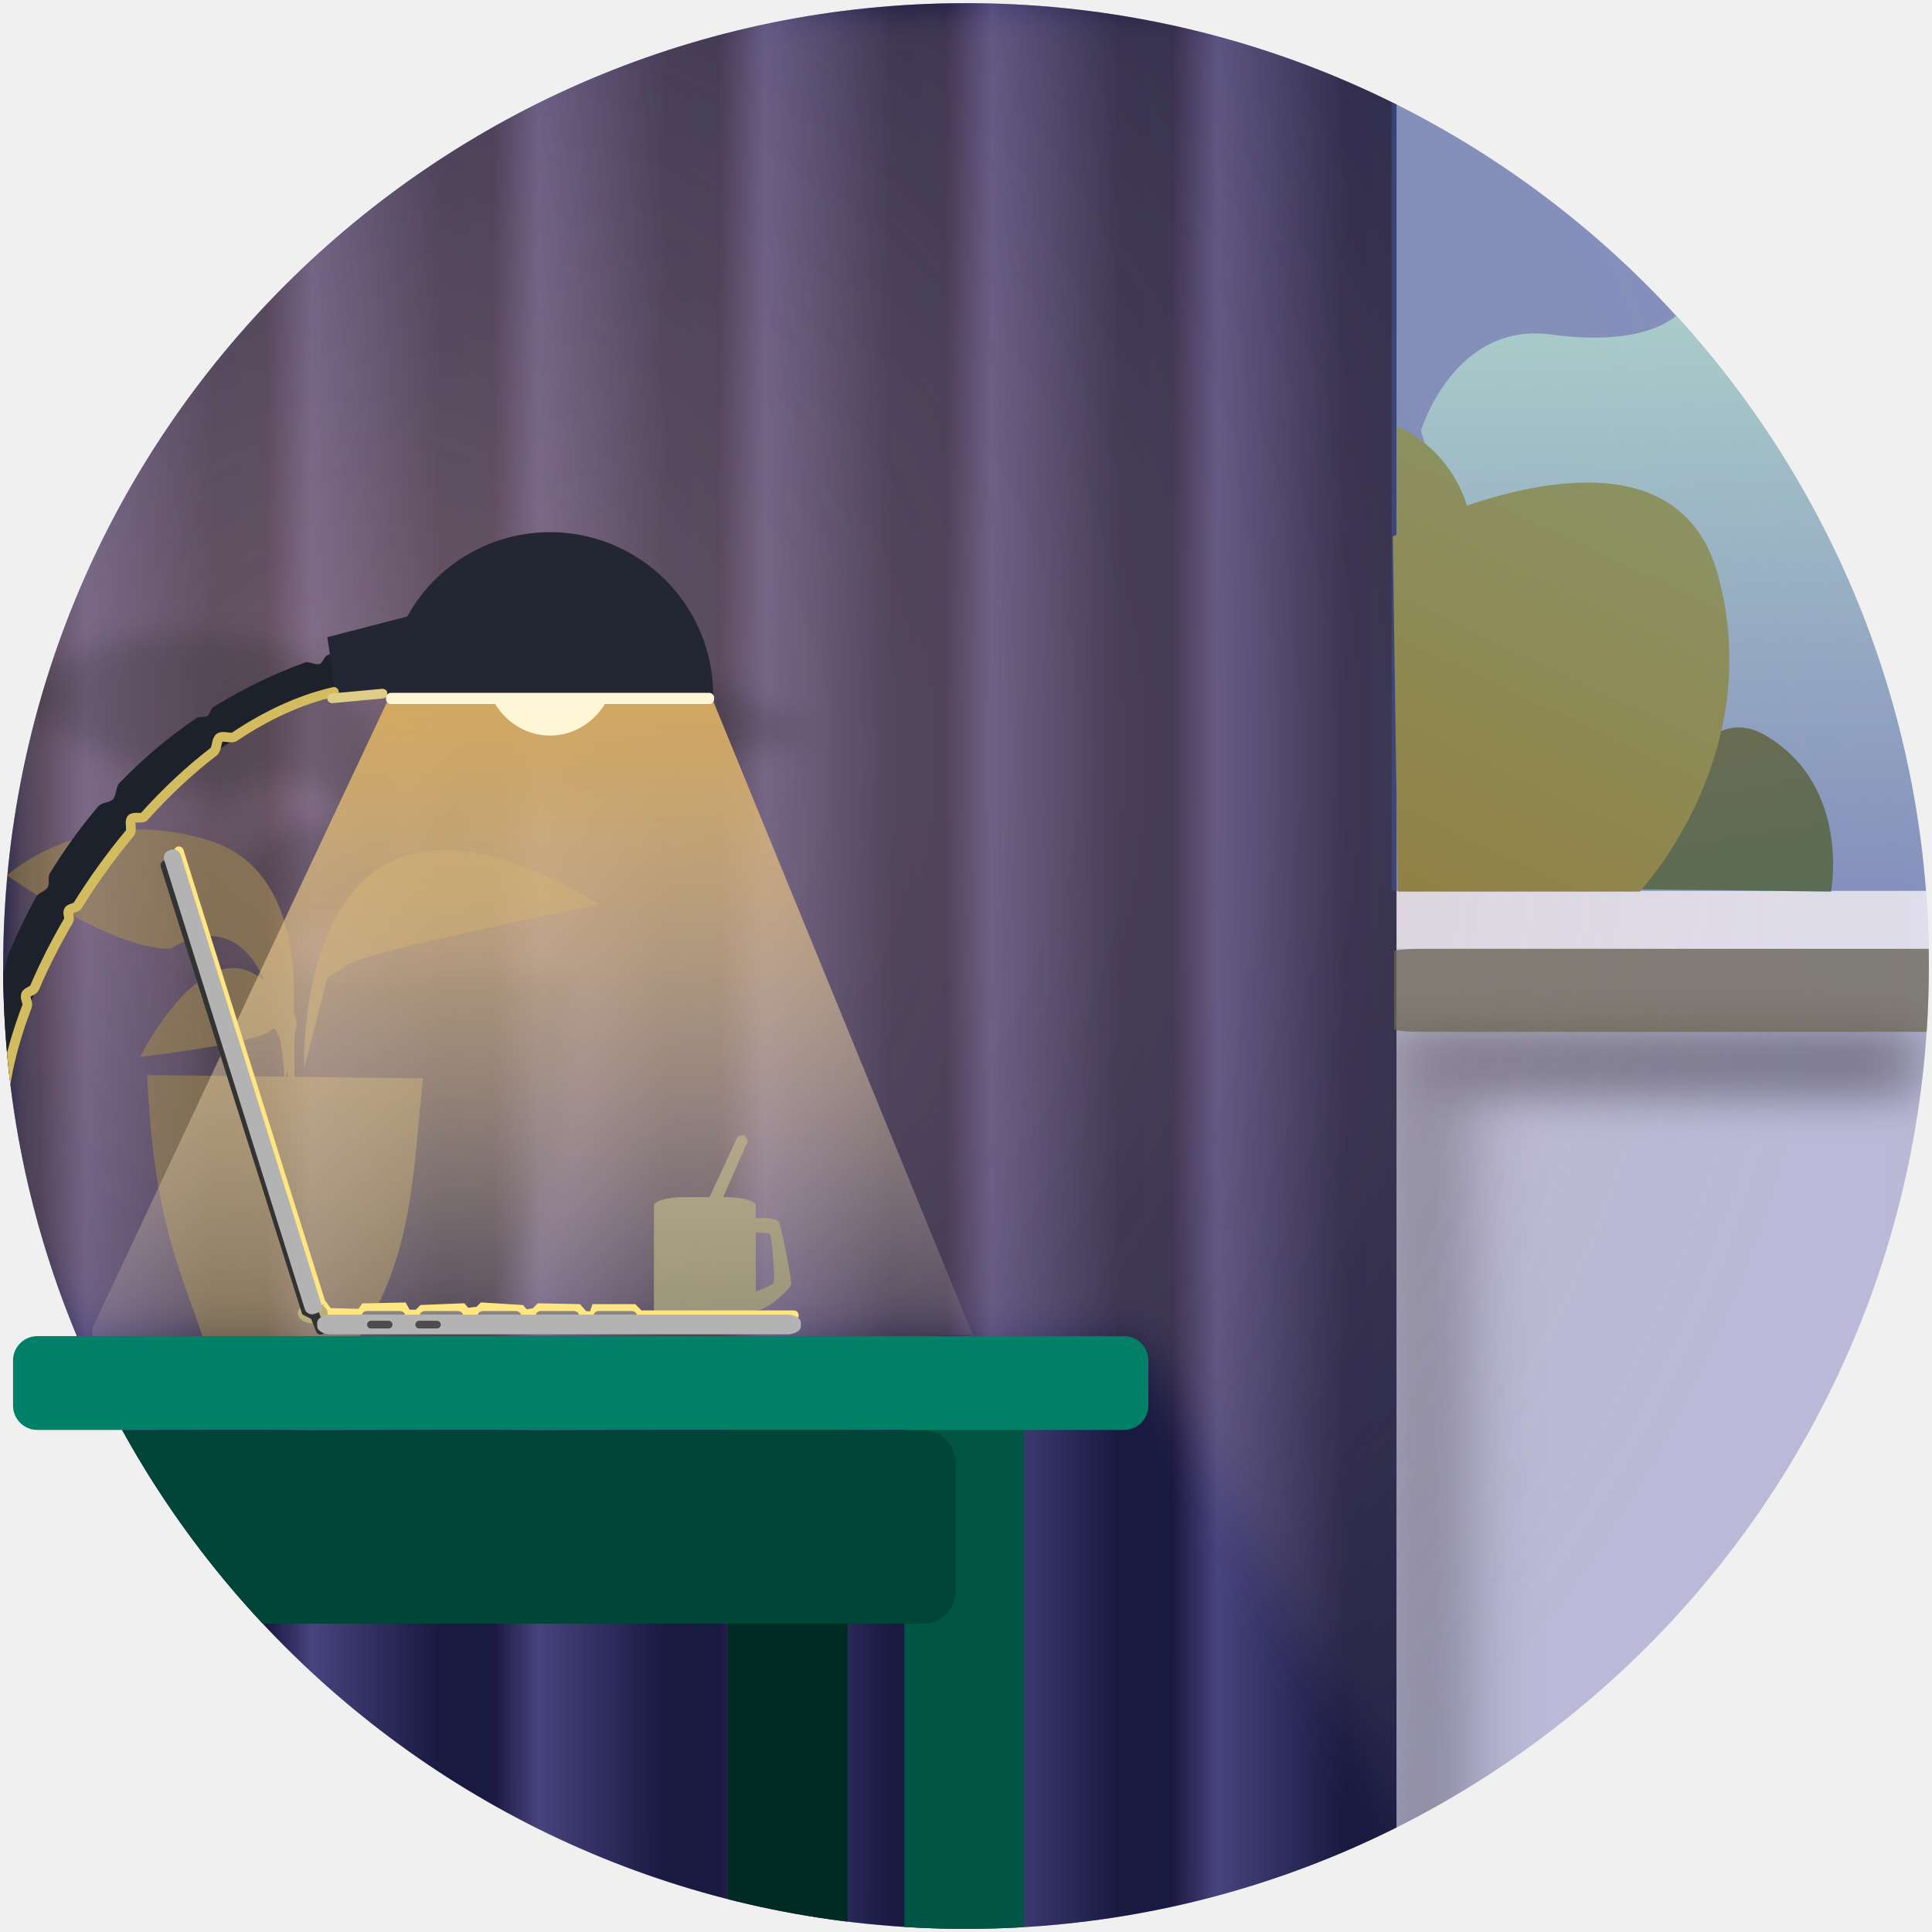
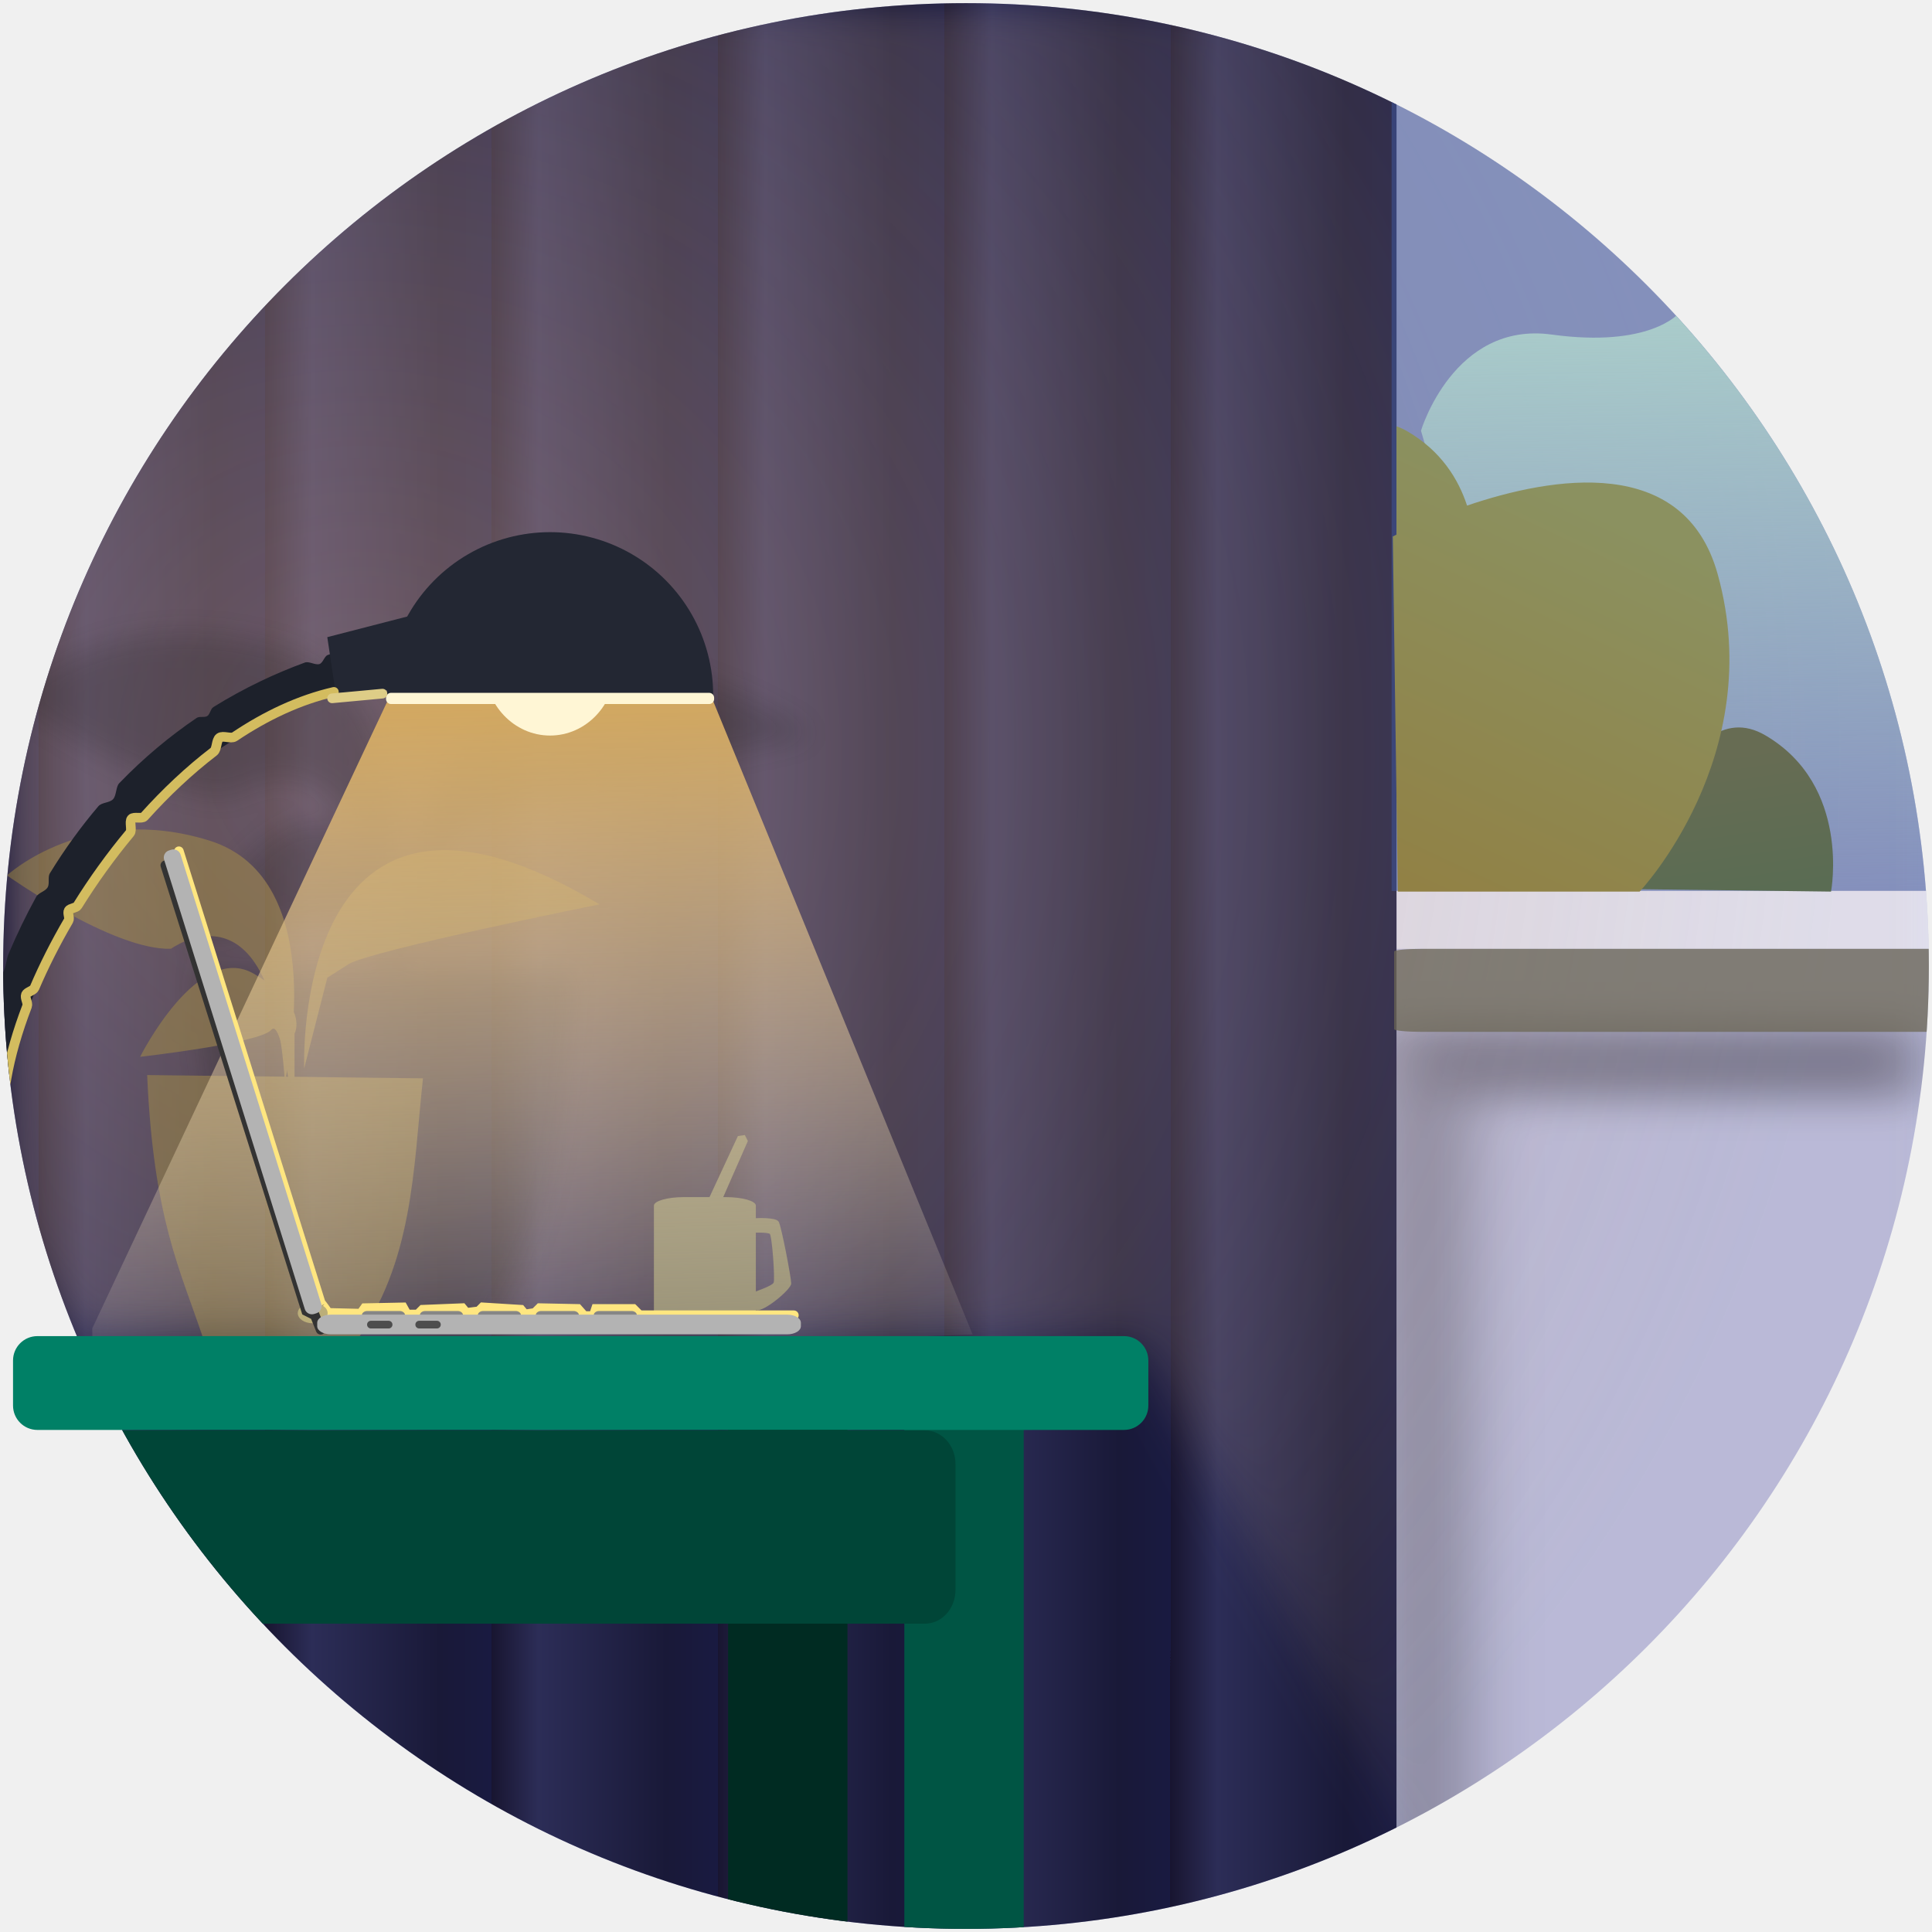
<svg xmlns="http://www.w3.org/2000/svg" xmlns:xlink="http://www.w3.org/1999/xlink" width="400" height="400" viewBox="0 0 105.833 105.833" version="1.1" id="svg523" xml:space="preserve">
  <defs id="defs520">
    <linearGradient id="linearGradient64831">
      <stop style="stop-color:#676c53;stop-opacity:1;" offset="0" id="stop64827" />
      <stop style="stop-color:#5a6c53;stop-opacity:1;" offset="1" id="stop64829" />
    </linearGradient>
    <linearGradient id="linearGradient64000">
      <stop style="stop-color:#8b9160;stop-opacity:1;" offset="0" id="stop63996" />
      <stop style="stop-color:#918145;stop-opacity:1;" offset="1" id="stop63998" />
    </linearGradient>
    <linearGradient id="linearGradient63992">
      <stop style="stop-color:#a9cbca;stop-opacity:1;" offset="0" id="stop63988" />
      <stop style="stop-color:#a9cbca;stop-opacity:0;" offset="1" id="stop63990" />
    </linearGradient>
    <linearGradient id="linearGradient40654">
      <stop style="stop-color:#191a41;stop-opacity:1;" offset="0" id="stop40650" />
-       <stop style="stop-color:#191941;stop-opacity:1;" offset="0.227" id="stop4944" />
-       <stop style="stop-color:#47437d;stop-opacity:1;" offset="0.792" id="stop40834" />
-       <stop style="stop-color:#1b163e;stop-opacity:1;" offset="1" id="stop40652" />
+       <stop style="stop-color:#191938;stop-opacity:1;" offset="0.227" id="stop4944" />
+       <stop style="stop-color:#2c2d57;stop-opacity:1;" offset="0.792" id="stop40834" />
+       <stop style="stop-color:#181530;stop-opacity:1;" offset="1" id="stop40652" />
    </linearGradient>
    <linearGradient id="linearGradient4730">
      <stop style="stop-color:#cda293;stop-opacity:0.751;" offset="0" id="stop4726" />
      <stop style="stop-color:#cdaf9a;stop-opacity:0.116;" offset="1" id="stop4728" />
    </linearGradient>
    <linearGradient id="linearGradient35336">
      <stop style="stop-color:#ffffff;stop-opacity:1;" offset="0" id="stop35332" />
      <stop style="stop-color:#000000;stop-opacity:1" offset="1" id="stop35334" />
    </linearGradient>
    <linearGradient id="linearGradient12854">
      <stop style="stop-color:#000000;stop-opacity:1;" offset="0" id="stop12850" />
      <stop style="stop-color:#ffffff;stop-opacity:1" offset="0.351" id="stop12982" />
      <stop style="stop-color:#ffffff;stop-opacity:1" offset="1" id="stop12852" />
    </linearGradient>
    <mask maskUnits="userSpaceOnUse" id="mask23724">
      <rect style="fill:url(#linearGradient23728);fill-opacity:1;stroke-width:1.058;stroke-linecap:round" id="rect23726" width="105.972" height="106.335" x="-0.182" y="-0.182" />
    </mask>
    <linearGradient xlink:href="#linearGradient12854" id="linearGradient23728" gradientUnits="userSpaceOnUse" x1="105.608" y1="54.804" x2="52.532" y2="54.804" spreadMethod="reflect" />
    <mask maskUnits="userSpaceOnUse" id="mask36981">
      <rect style="opacity:1;fill:url(#linearGradient36985);fill-opacity:1;stroke:none;stroke-width:1.058;stroke-linecap:round" id="rect36983" width="99.81" height="100.767" x="0.585" y="0.043" />
    </mask>
    <linearGradient xlink:href="#linearGradient35336" id="linearGradient36985" gradientUnits="userSpaceOnUse" x1="57.55" y1="77.887" x2="57.55" y2="113.398" gradientTransform="matrix(0.9364293,0,0,0.9364293,1.541507,0.9998093)" />
    <clipPath clipPathUnits="userSpaceOnUse" id="clipPath469">
      <circle style="opacity:0.294;fill:#323ba9;stroke-width:1.058;stroke-linecap:round" id="circle471" cx="52.917" cy="52.917" r="52.744" />
    </clipPath>
    <linearGradient xlink:href="#linearGradient1809" id="linearGradient1811" x1="53.768" y1="57.66" x2="54.66" y2="93.931" gradientUnits="userSpaceOnUse" gradientTransform="translate(10.03076,-6.018454)" />
    <linearGradient id="linearGradient1809">
      <stop style="stop-color:#d3a85f;stop-opacity:1;" offset="0" id="stop1805" />
      <stop style="stop-color:#fff7e2;stop-opacity:0;" offset="1" id="stop1807" />
    </linearGradient>
    <radialGradient xlink:href="#linearGradient4730" id="radialGradient4732" cx="19.758" cy="41.263" fx="19.758" fy="41.263" r="66.117" gradientTransform="matrix(1.222412,0,0,1.205793,-4.394444,-8.399566)" gradientUnits="userSpaceOnUse" />
    <filter style="color-interpolation-filters:sRGB" id="filter13096" x="-0.042" y="-0.048" width="1.084" height="1.097">
      <feGaussianBlur stdDeviation="0.434" id="feGaussianBlur13098" />
    </filter>
    <linearGradient xlink:href="#linearGradient40654" id="linearGradient40656" x1="76.517" y1="49.527" x2="64.117" y2="49.525" gradientUnits="userSpaceOnUse" spreadMethod="repeat" />
    <linearGradient xlink:href="#linearGradient63992" id="linearGradient63994" x1="89.532" y1="17.643" x2="90.058" y2="49.032" gradientUnits="userSpaceOnUse" />
    <linearGradient xlink:href="#linearGradient64000" id="linearGradient64002" x1="86.619" y1="27.565" x2="76.829" y2="48.315" gradientUnits="userSpaceOnUse" />
    <linearGradient xlink:href="#linearGradient64831" id="linearGradient64833" x1="95.513" y1="41.185" x2="96.624" y2="48.769" gradientUnits="userSpaceOnUse" />
    <filter style="color-interpolation-filters:sRGB" id="filter4941" x="-0.108" y="-0.054" width="1.217" height="1.108">
      <feGaussianBlur stdDeviation="1.053" id="feGaussianBlur4943" />
    </filter>
    <filter style="color-interpolation-filters:sRGB" id="filter1172" x="-0.022" y="-0.023" width="1.045" height="1.046">
      <feGaussianBlur stdDeviation="1.239" id="feGaussianBlur1174" />
    </filter>
  </defs>
  <g id="layer1">
    <circle style="opacity:0.294;fill:#323ba9;stroke-width:1.058;stroke-linecap:round" id="path717" cx="52.917" cy="52.917" r="52.744" />
    <g id="g467" clip-path="url(#clipPath469)">
      <rect style="opacity:0.557;fill:#ffffff;fill-opacity:1;stroke:none;stroke-width:0.529;stroke-linecap:round;stroke-dasharray:none;stroke-opacity:1" id="rect41732" width="44.18" height="46.778" x="76.508" y="5.198" rx="0" ry="0" />
      <path id="rect466" style="opacity:0.352;mix-blend-mode:normal;fill:#020008;fill-opacity:1;stroke-width:0.374;stroke-linecap:round;filter:url(#filter4941)" d="M 75.938 56.018 L 75.938 56.12 L 75.887 56.12 L 75.887 60.195 L 75.938 60.195 L 75.938 102.63 L 77.977 102.63 L 77.977 60.195 L 99.216 60.195 L 99.216 56.12 L 77.977 56.12 L 77.977 56.018 L 75.938 56.018 z " transform="matrix(1.997976,0,0,1,-75.77553,0)" />
      <rect style="opacity:1;fill:url(#linearGradient40656);fill-opacity:1;stroke:none;stroke-width:0.529;stroke-linecap:round;stroke-dasharray:none;stroke-opacity:1" id="rect40648" width="83.131" height="115.852" x="-6.633" y="-4.643" rx="1.535" ry="1.535" />
      <path style="opacity:0.616;fill:url(#radialGradient4732);fill-opacity:1;stroke-width:1.058;stroke-linecap:round;filter:url(#filter1172)" d="M 62.485,73.461 4.211,73.315 -7.59,56.529 13.183,-17.178 124.643,-10.986 121.447,113.257 81.047,108.218 Z" id="path462" />
      <rect style="opacity:0.739;fill:#6c6753;fill-opacity:1;stroke:none;stroke-width:0.529;stroke-linecap:round;stroke-dasharray:none;stroke-opacity:1" id="rect42618" width="44.18" height="4.548" x="76.37" y="-56.524" rx="1.535" ry="0.149" transform="scale(1,-1)" />
      <rect style="opacity:0.557;fill:#3d5598;fill-opacity:1;stroke:none;stroke-width:0.529;stroke-linecap:round;stroke-dasharray:none;stroke-opacity:1" id="rect42620" width="44.18" height="46.778" x="76.232" y="2.023" rx="0" ry="0" />
      <path style="opacity:1;fill:url(#linearGradient63994);fill-opacity:1;stroke:none;stroke-width:0.529;stroke-linecap:round;stroke-dasharray:none;stroke-opacity:1" d="m 77.84,23.594 c 0,0 1.791,-6.004 7.163,-5.267 5.372,0.737 6.952,-1.159 6.952,-1.159 l 9.901,12.324 5.688,18.644 -2.949,0.948 -7.795,-0.632 -16.537,-16.537 z" id="path57130" />
      <path style="opacity:1;fill:url(#linearGradient64833);fill-opacity:1;stroke:none;stroke-width:0.529;stroke-linecap:round;stroke-dasharray:none;stroke-opacity:1" d="m 89.403,48.703 c 0,0 2.621,-11.175 7.312,-8.416 4.691,2.759 3.587,8.554 3.587,8.554 z" id="path47956" />
      <path id="path55317" style="opacity:1;fill:url(#linearGradient64002);fill-opacity:1;stroke:none;stroke-width:0.529;stroke-linecap:round;stroke-dasharray:none;stroke-opacity:1" d="M 76.498 23.353 L 76.498 29.286 C 76.373 29.348 76.296 29.387 76.296 29.387 L 76.572 48.841 L 89.817 48.841 C 89.817 48.841 96.853 41.39 94.094 31.456 C 92.263 24.864 85.027 26.111 80.364 27.695 C 79.884 26.231 78.937 24.711 77.124 23.645 C 76.911 23.519 76.703 23.423 76.498 23.353 z " />
      <path id="path4425" style="fill:#002b22;fill-opacity:1;stroke-width:1.058;stroke-linecap:round" d="m 39.884,78.198 v 29.957 c 2.125,0.943 4.31,1.745 6.54,2.4 V 78.198 Z" />
      <path id="rect4363" style="fill:#005544;stroke-width:1.058;stroke-linecap:round" d="m 49.539,78.198 v 33.185 c 2.156,0.479 4.341,0.822 6.54,1.027 V 78.198 Z" />
      <path id="rect4368" style="fill:#004537;fill-opacity:1;stroke-width:1.058;stroke-linecap:round" d="m 2.87,78.354 c 2.588,3.925 4.102,7.486 7.634,10.589 H 50.663 c 0.93,0 1.678,-0.825 1.678,-1.849 v -6.891 c 0,-1.024 -0.749,-1.849 -1.678,-1.849 z" />
      <g id="g11468" transform="translate(3.174998,-4.762499)" style="fill:#918a6f">
        <path style="opacity:1;fill:#918a6f;fill-opacity:1;stroke:none;stroke-width:2.117;stroke-linecap:round;stroke-dasharray:none" d="m 35.447,70.865 1.799,-3.871 0.382,-0.055 0.164,0.327 -1.581,3.599 z" id="path11464" />
        <path style="fill:#918a6f;fill-opacity:1;stroke:none;stroke-width:2.117;stroke-linecap:round;stroke-dasharray:none" d="m 38.216,71.493 c 0,0 1.115,-0.064 1.265,0.193 0.15,0.257 0.686,3.065 0.686,3.387 0,0.322 -1.5,1.565 -1.908,1.457 -0.407,-0.107 -0.021,-1.029 -0.021,-1.029 0,0 0.879,-0.3 0.965,-0.472 0.086,-0.171 -0.086,-2.593 -0.214,-2.679 -0.129,-0.086 -0.857,-0.064 -0.857,-0.064 z" id="path11470" />
        <rect style="opacity:1;fill:#918a6f;fill-opacity:1;stroke:none;stroke-width:2.117;stroke-linecap:round;stroke-dasharray:none" id="rect11358" width="5.584" height="7.302" x="32.646" y="70.339" rx="1.654" ry="0.468" />
      </g>
      <g id="g456" transform="matrix(1.307497,0,0,1.307497,-4.911825,39.98548)" style="opacity:0.338;fill:#c8ab37;stroke-width:0.765">
        <g id="g13094" transform="matrix(1.361677,0,0,1.361677,-1.464112,-9.16304)" style="opacity:0.613;fill:#1a1a1a;stroke-width:0.562;filter:url(#filter13096)">
          <path style="fill:#1a1a1a;fill-opacity:1;stroke:none;stroke-width:0.594;stroke-linecap:round" d="m 9.627,13.29 c 0,0 2.426,-4.852 4.771,-3.477 2.345,1.375 1.698,2.507 1.698,2.507 l -1e-6,3.8 c 0,0 -0.485,-4.528 -0.97,-3.962 -0.485,0.566 -5.498,1.132 -5.498,1.132 z" id="path13086" />
          <path style="fill:#1a1a1a;fill-opacity:1;stroke:none;stroke-width:0.594;stroke-linecap:round" d="m 16.5,13.775 c 0,0 -0.566,-14.635 12.371,-6.873 0,0 -9.622,1.941 -10.512,2.507 -0.889,0.566 -0.889,0.566 -0.889,0.566 z" id="path13088" />
          <path style="fill:#1a1a1a;fill-opacity:1;stroke:none;stroke-width:0.594;stroke-linecap:round" d="m 15.692,14.341 c 0,0 2.021,-8.49 -3.153,-10.107 C 7.363,2.617 4.048,5.69 4.048,5.69 c 0,0 4.447,3.153 6.873,3.073 0,0 4.205,-3.073 4.771,5.579 z" id="path13090" />
          <path style="fill:#1a1a1a;fill-opacity:1;stroke:none;stroke-width:0.594;stroke-linecap:round" d="M 12.261,25.06 C 11.301,22.2 10.184,20.052 9.922,14.054 l 11.556,0.138 c -0.415,3.806 -0.379,7.687 -2.889,11.144 L 12.811,25.197 Z" id="path13092" />
        </g>
        <g id="g13084" transform="translate(0,0.4047173)">
          <path style="fill:#c8ab37;fill-opacity:1;stroke:none;stroke-width:0.809;stroke-linecap:round" d="m 9.627,13.29 c 0,0 2.426,-4.852 4.771,-3.477 2.345,1.375 1.698,2.507 1.698,2.507 l -1e-6,3.8 c 0,0 -0.485,-4.528 -0.97,-3.962 -0.485,0.566 -5.498,1.132 -5.498,1.132 z" id="path14608" />
          <path style="fill:#c8ab37;fill-opacity:1;stroke:none;stroke-width:0.809;stroke-linecap:round" d="m 16.5,13.775 c 0,0 -0.566,-14.635 12.371,-6.873 0,0 -9.622,1.941 -10.512,2.507 -0.889,0.566 -0.889,0.566 -0.889,0.566 z" id="path14604" />
          <path style="fill:#c8ab37;fill-opacity:1;stroke:none;stroke-width:0.809;stroke-linecap:round" d="m 15.692,14.341 c 0,0 2.021,-8.49 -3.153,-10.107 C 7.363,2.617 4.048,5.69 4.048,5.69 c 0,0 4.447,3.153 6.873,3.073 0,0 4.205,-3.073 4.771,5.579 z" id="path14606" />
          <path style="fill:#c8ab37;fill-opacity:1;stroke:none;stroke-width:0.809;stroke-linecap:round" d="M 12.261,25.06 C 11.301,22.2 10.184,20.052 9.922,14.054 l 11.556,0.138 c -0.415,3.806 -0.379,7.687 -2.889,11.144 L 12.811,25.197 Z" id="path14375" />
        </g>
      </g>
      <g id="g1355" transform="matrix(1.055088,0,0,1.055088,-36.28376,-16.34656)" style="stroke-width:0.948">
        <path style="opacity:1;fill:url(#linearGradient1811);fill-opacity:1;stroke-width:1.003;stroke-linecap:round" d="m 71.293,51.593 13.593,33.183 -41.021,1.502 c -2.27,-2.085 -4.701,3.801 -4.685,-1.816 L 54.653,51.581 Z" id="path1799" />
        <ellipse style="opacity:1;fill:#fff6d5;stroke-width:1.003;stroke-linecap:round" id="path1134" cx="62.947" cy="50.101" rx="3.39" ry="3.581" />
        <path style="color:#000000;fill:#1d212b;stroke-linecap:round" d="m 54.75,48.672 c -1.011,0.177 -2.168,0.392 -3.347,0.829 -0.176,0.065 -0.243,0.407 -0.425,0.468 -0.214,0.072 -0.541,-0.157 -0.759,-0.078 -1.527,0.56 -3.14,1.311 -4.754,2.314 -0.141,0.087 -0.17,0.371 -0.31,0.462 -0.148,0.096 -0.408,-1.08e-4 -0.556,0.1 -1.367,0.928 -2.724,2.046 -4.018,3.388 -0.181,0.188 -0.139,0.63 -0.317,0.827 -0.184,0.203 -0.589,0.16 -0.769,0.372 -0.887,1.042 -1.733,2.2 -2.521,3.486 -0.112,0.182 5.4e-4,0.533 -0.109,0.721 -0.127,0.218 -0.475,0.273 -0.599,0.498 -0.514,0.934 -0.997,1.93 -1.446,2.991 -0.066,0.156 -0.131,0.592 -0.195,0.75 -2.228,5.5 -3.516,12.424 -3.127,21.814 0.023,0.553 0.49,0.983 1.043,0.961 0.553,-0.023 0.983,-0.49 0.961,-1.043 -0.607,-14.667 2.945,-23.504 7.52,-28.877 4.575,-5.373 10.247,-7.34 14.074,-8.01 0.545,-0.096 0.909,-0.615 0.814,-1.16 C 55.814,48.941 55.295,48.577 54.75,48.672 Z" id="path7841" />
        <path style="opacity:1;fill:#232733;fill-opacity:1;stroke:none;stroke-width:0.502;stroke-linecap:round;stroke-dasharray:none" d="m 51.382,48.573 0.435,2.901 2.756,-0.145 1.305,-3.916 z" id="path6970" />
        <path style="opacity:1;fill:#232733;fill-opacity:1;stroke-width:1.003;stroke-linecap:round" id="path1080" d="m 54.479,51.679 a 8.469,8.469 0 0 1 4.206,-7.406 8.469,8.469 0 0 1 8.517,-0.005 8.469,8.469 0 0 1 4.214,7.401" />
        <rect style="opacity:1;fill:#fff6d5;stroke-width:1.003;stroke-linecap:round" id="rect2539" width="17.034" height="0.582" x="54.432" y="51.464" rx="0.26" ry="0.26" />
        <path style="fill:none;fill-opacity:1;stroke:#d3bc5f;stroke-width:0.502;stroke-linecap:round;stroke-dasharray:none;stroke-opacity:1" d="m 34.609,74.704 c -0.27,-1.888 0.183,-4.349 1.186,-6.969 0.065,-0.171 -0.129,-0.429 -0.059,-0.601 0.059,-0.145 0.382,-0.204 0.444,-0.35 0.494,-1.157 1.089,-2.334 1.769,-3.497 0.079,-0.136 -0.073,-0.388 0.009,-0.523 0.073,-0.121 0.38,-0.125 0.455,-0.246 0.809,-1.303 1.724,-2.577 2.723,-3.775 0.129,-0.154 -0.047,-0.585 0.084,-0.736 0.115,-0.133 0.537,0.014 0.654,-0.117 1.12,-1.248 2.333,-2.393 3.612,-3.372 0.174,-0.133 0.126,-0.596 0.302,-0.723 0.184,-0.132 0.591,0.073 0.777,-0.052 1.644,-1.103 3.381,-1.92 5.159,-2.327" id="path22052" />
        <path style="fill:none;fill-opacity:1;stroke:#decd87;stroke-width:0.502;stroke-linecap:round;stroke-dasharray:none;stroke-opacity:1" d="m 51.631,51.749 2.615,-0.243" id="path22270" />
      </g>
      <g id="g35262" transform="translate(-10.58333)">
        <path style="opacity:1;fill:none;fill-opacity:1;stroke:#ffe680;stroke-width:0.529;stroke-linecap:round;stroke-dasharray:none" d="m 20.382,46.632 7.803,24.854 c 0,0 -0.235,-0.434 0.372,0.434 l 1.795,0.043 0.217,-0.303 2.081,-0.043 0.217,0.39 h 0.607 l 0.26,-0.26 2.168,-0.087 0.217,0.26 0.694,-0.087 0.217,-0.217 2.081,0.13 0.217,0.26 0.564,-0.087 0.26,-0.26 2.081,0.043 0.347,0.39 h 0.52 l 0.13,-0.39 h 2.038 l 0.347,0.347 h 8.454" id="path4506" />
        <rect style="fill:#bbae79;fill-opacity:1;stroke-width:1.058;stroke-linecap:round" id="rect4254" width="1.637" height="1.111" x="26.895" y="71.377" rx="1.654" ry="1.111" />
        <g id="g4323" style="stroke-width:0.948" transform="matrix(1.055088,0,0,1.055088,-31.4824,-16.20346)">
          <rect style="opacity:1;fill:#868686;fill-opacity:1;stroke-width:1.003;stroke-linecap:round" id="rect4308" width="2.244" height="0.443" x="58.656" y="83.424" rx="0.276" ry="0.222" />
          <rect style="opacity:1;fill:#868686;fill-opacity:1;stroke-width:1.003;stroke-linecap:round" id="rect4310" width="2.244" height="0.443" x="61.666" y="83.424" rx="0.276" ry="0.222" />
          <rect style="opacity:1;fill:#868686;fill-opacity:1;stroke-width:1.003;stroke-linecap:round" id="rect4312" width="2.244" height="0.443" x="64.675" y="83.424" rx="0.276" ry="0.222" />
          <rect style="opacity:1;fill:#868686;fill-opacity:1;stroke-width:1.003;stroke-linecap:round" id="rect4314" width="2.244" height="0.443" x="67.684" y="83.424" rx="0.276" ry="0.222" />
          <rect style="opacity:1;fill:#868686;fill-opacity:1;stroke-width:1.003;stroke-linecap:round" id="rect4316" width="2.244" height="0.443" x="70.693" y="83.424" rx="0.276" ry="0.222" />
        </g>
        <path style="opacity:1;fill:#4d4d4d;fill-opacity:1;stroke:#333333;stroke-width:0.529;stroke-linecap:round;stroke-dasharray:none" d="m 19.641,47.401 7.719,24.417 0.473,0.236 0.315,0.788" id="path4616" />
        <rect style="fill:#b3b3b3;fill-opacity:1;stroke-width:1.058;stroke-linecap:round" id="rect4196" width="26.495" height="1.078" x="27.96" y="72.015" rx="0.742" ry="0.445" />
        <rect style="fill:#b3b3b3;fill-opacity:1;stroke-width:1.058;stroke-linecap:round" id="rect4198" width="26.607" height="0.945" x="-76.994" y="4.606" rx="0.408" ry="0.408" transform="rotate(-107.3866)" />
        <rect style="fill:#4d4d4d;stroke-width:0.529;stroke-linecap:round" id="rect441" width="1.391" height="0.421" x="30.691" y="72.351" rx="0.21" ry="0.21" />
        <rect style="fill:#4d4d4d;stroke-width:0.529;stroke-linecap:round" id="rect443" width="1.391" height="0.421" x="33.337" y="72.351" rx="0.21" ry="0.21" />
      </g>
      <g id="g21126" />
    </g>
    <rect style="opacity:1;fill:#008066;stroke-width:1.058;stroke-linecap:round" id="rect1176" width="62.191" height="5.139" x="0.714" y="73.191" rx="1.334" ry="1.334" />
    <g id="g37150" transform="translate(-73.31162,-66.56998)" style="opacity:0.557" />
    <g id="g39729" transform="translate(-9.811616,-66.56998)" style="opacity:0.557" />
  </g>
</svg>
